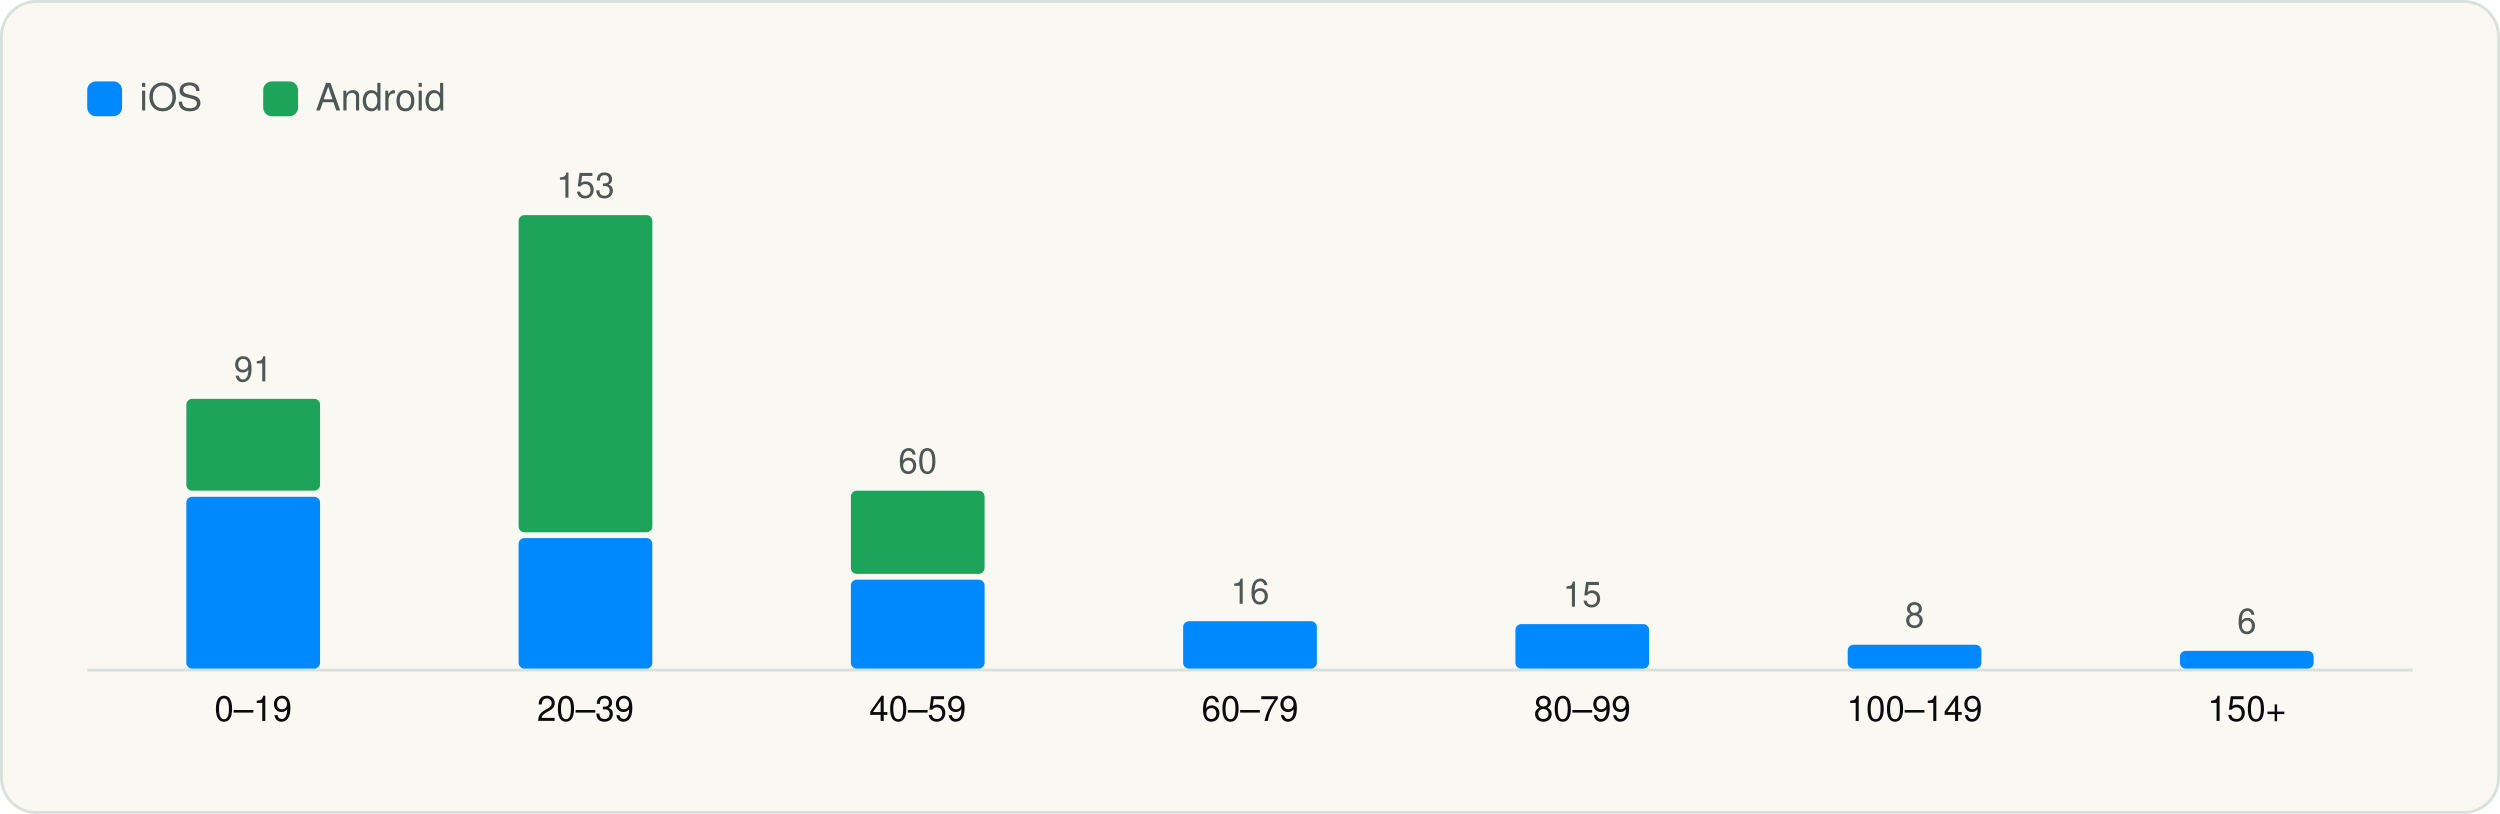
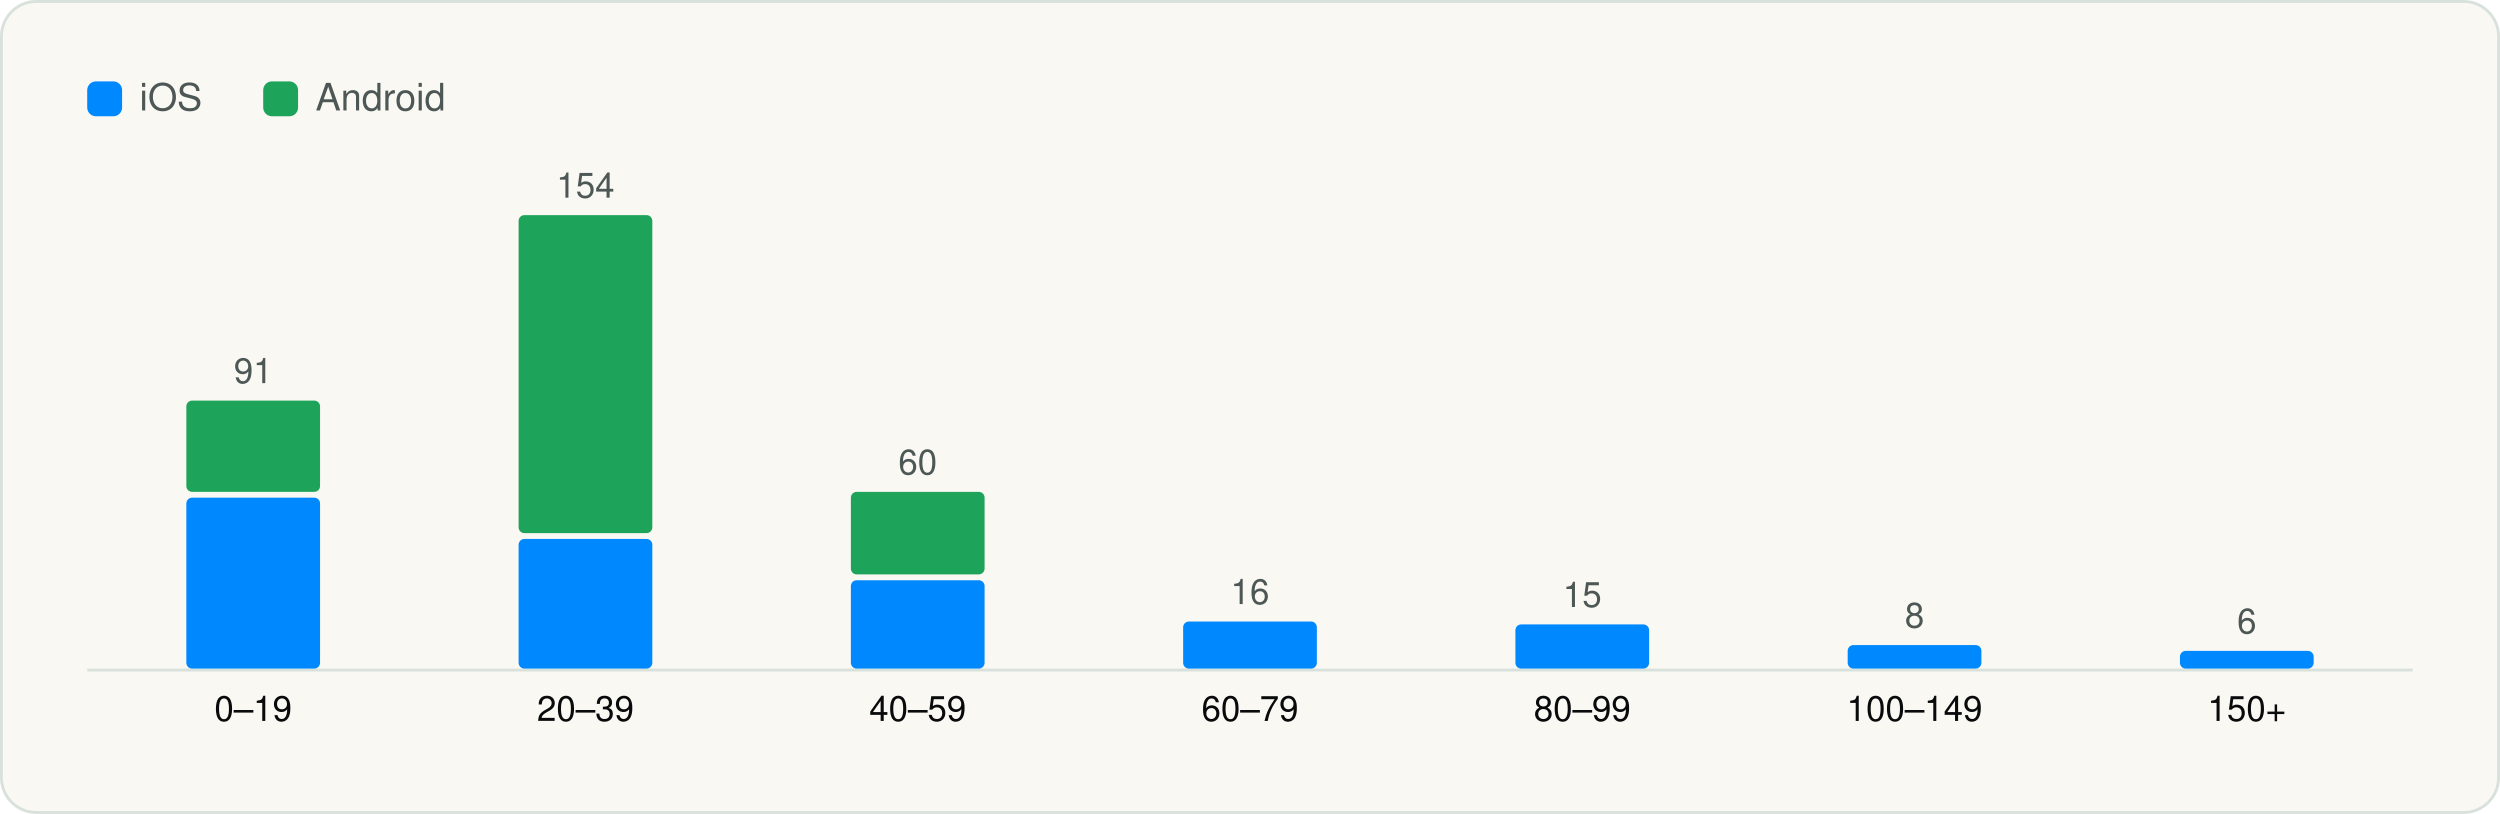
<svg xmlns="http://www.w3.org/2000/svg" viewBox="0 0 860 280" width="860" height="280" role="img" aria-label="SDKs per app" font-family="Geist, -apple-system, BlinkMacSystemFont, 'Segoe UI', Helvetica, Arial, sans-serif">
  <rect x="0.5" y="0.5" width="859" height="279" rx="12" fill="#FAF8F3" stroke="#D9E1DD" />
  <g transform="translate(20 20)">
    <rect x="10" y="8" width="12" height="12" rx="3" fill="#0088FF" />
    <text x="28" y="18" font-size="13" fill="#4D5755">iOS</text>
    <rect x="70.54" y="8" width="12" height="12" rx="3" fill="#1EA45A" />
    <text x="88.54" y="18" font-size="13" fill="#4D5755">Android</text>
    <line x1="10" y1="210.5" x2="810" y2="210.5" stroke="#D9E1DD" />
-     <rect x="44.1" y="150.9" width="46.0" height="59.1" rx="2" fill="#0088FF" />
-     <rect x="44.1" y="117.2" width="46.0" height="31.6" rx="2" fill="#1EA45A" />
-     <text x="67.1" y="111.2" font-size="12" text-anchor="middle" fill="#4D5755">91</text>
+     <rect x="44.1" y="151.2" width="46.0" height="58.8" rx="2" fill="#0088FF" />
+     <rect x="44.1" y="117.8" width="46.0" height="31.4" rx="2" fill="#1EA45A" />
+     <text x="67.1" y="111.8" font-size="12" text-anchor="middle" fill="#4D5755">91</text>
    <text x="67.1" y="228.0" font-size="12" text-anchor="middle" fill="#090A0B">0–19</text>
-     <rect x="158.4" y="165.1" width="46.0" height="44.9" rx="2" fill="#0088FF" />
-     <rect x="158.4" y="54.0" width="46.0" height="109.1" rx="2" fill="#1EA45A" />
-     <text x="181.4" y="48.0" font-size="12" text-anchor="middle" fill="#4D5755">153</text>
+     <rect x="158.4" y="165.4" width="46.0" height="44.6" rx="2" fill="#0088FF" />
+     <rect x="158.4" y="54.0" width="46.0" height="109.4" rx="2" fill="#1EA45A" />
+     <text x="181.4" y="48.0" font-size="12" text-anchor="middle" fill="#4D5755">154</text>
    <text x="181.4" y="228.0" font-size="12" text-anchor="middle" fill="#090A0B">20–39</text>
-     <rect x="272.7" y="179.4" width="46.0" height="30.6" rx="2" fill="#0088FF" />
-     <rect x="272.7" y="148.8" width="46.0" height="28.6" rx="2" fill="#1EA45A" />
-     <text x="295.7" y="142.8" font-size="12" text-anchor="middle" fill="#4D5755">60</text>
+     <rect x="272.7" y="179.6" width="46.0" height="30.4" rx="2" fill="#0088FF" />
+     <rect x="272.7" y="149.2" width="46.0" height="28.4" rx="2" fill="#1EA45A" />
+     <text x="295.7" y="143.2" font-size="12" text-anchor="middle" fill="#4D5755">60</text>
    <text x="295.7" y="228.0" font-size="12" text-anchor="middle" fill="#090A0B">40–59</text>
-     <rect x="387.0" y="193.7" width="46.0" height="16.3" rx="2" fill="#0088FF" />
-     <text x="410.0" y="187.7" font-size="12" text-anchor="middle" fill="#4D5755">16</text>
+     <rect x="387.0" y="193.8" width="46.0" height="16.2" rx="2" fill="#0088FF" />
+     <text x="410.0" y="187.8" font-size="12" text-anchor="middle" fill="#4D5755">16</text>
    <text x="410.0" y="228.0" font-size="12" text-anchor="middle" fill="#090A0B">60–79</text>
-     <rect x="501.3" y="194.7" width="46.0" height="15.3" rx="2" fill="#0088FF" />
-     <text x="524.3" y="188.7" font-size="12" text-anchor="middle" fill="#4D5755">15</text>
+     <rect x="501.3" y="194.8" width="46.0" height="15.2" rx="2" fill="#0088FF" />
+     <text x="524.3" y="188.8" font-size="12" text-anchor="middle" fill="#4D5755">15</text>
    <text x="524.3" y="228.0" font-size="12" text-anchor="middle" fill="#090A0B">80–99</text>
-     <rect x="615.6" y="201.8" width="46.0" height="8.2" rx="2" fill="#0088FF" />
-     <text x="638.6" y="195.8" font-size="12" text-anchor="middle" fill="#4D5755">8</text>
+     <rect x="615.6" y="201.9" width="46.0" height="8.1" rx="2" fill="#0088FF" />
+     <text x="638.6" y="195.9" font-size="12" text-anchor="middle" fill="#4D5755">8</text>
    <text x="638.6" y="228.0" font-size="12" text-anchor="middle" fill="#090A0B">100–149</text>
    <rect x="729.9" y="203.9" width="46.0" height="6.1" rx="2" fill="#0088FF" />
    <text x="752.9" y="197.9" font-size="12" text-anchor="middle" fill="#4D5755">6</text>
    <text x="752.9" y="228.0" font-size="12" text-anchor="middle" fill="#090A0B">150+</text>
  </g>
</svg>
